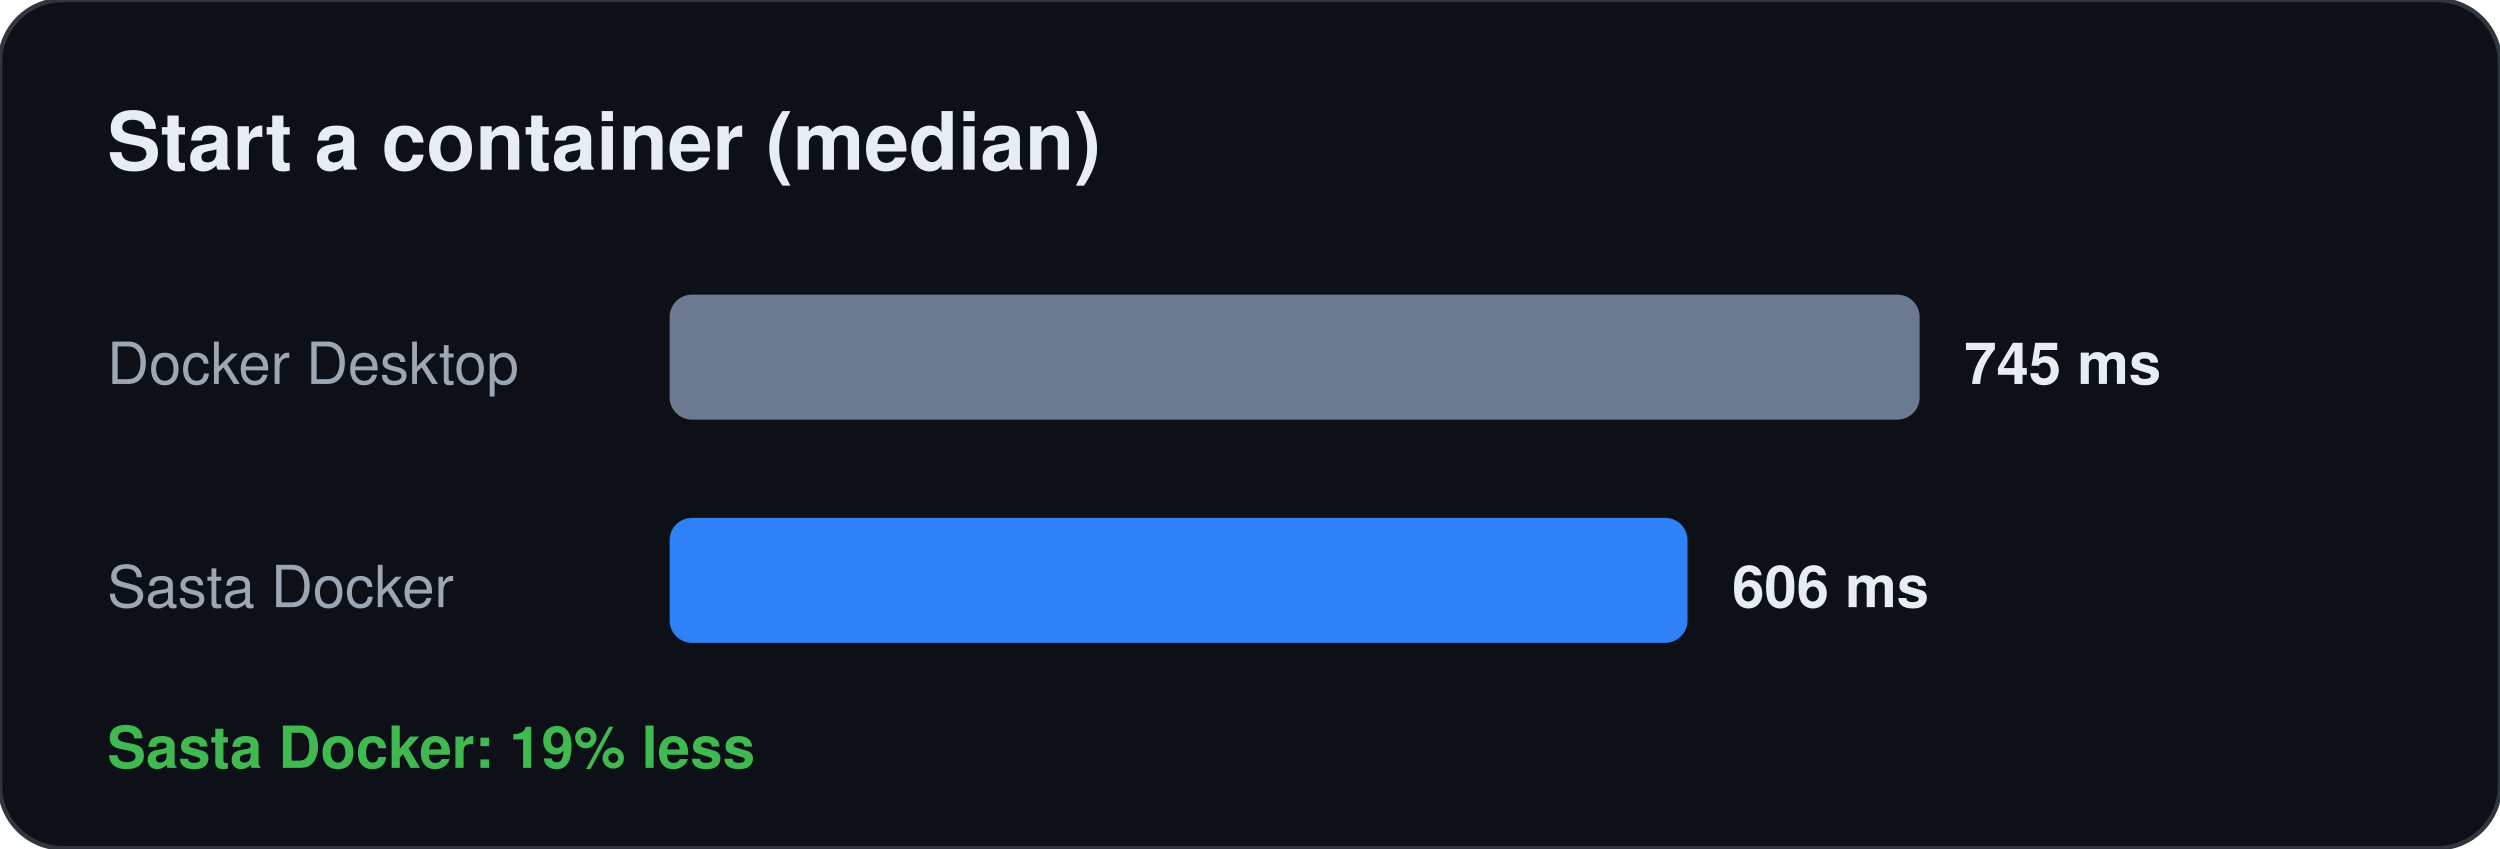
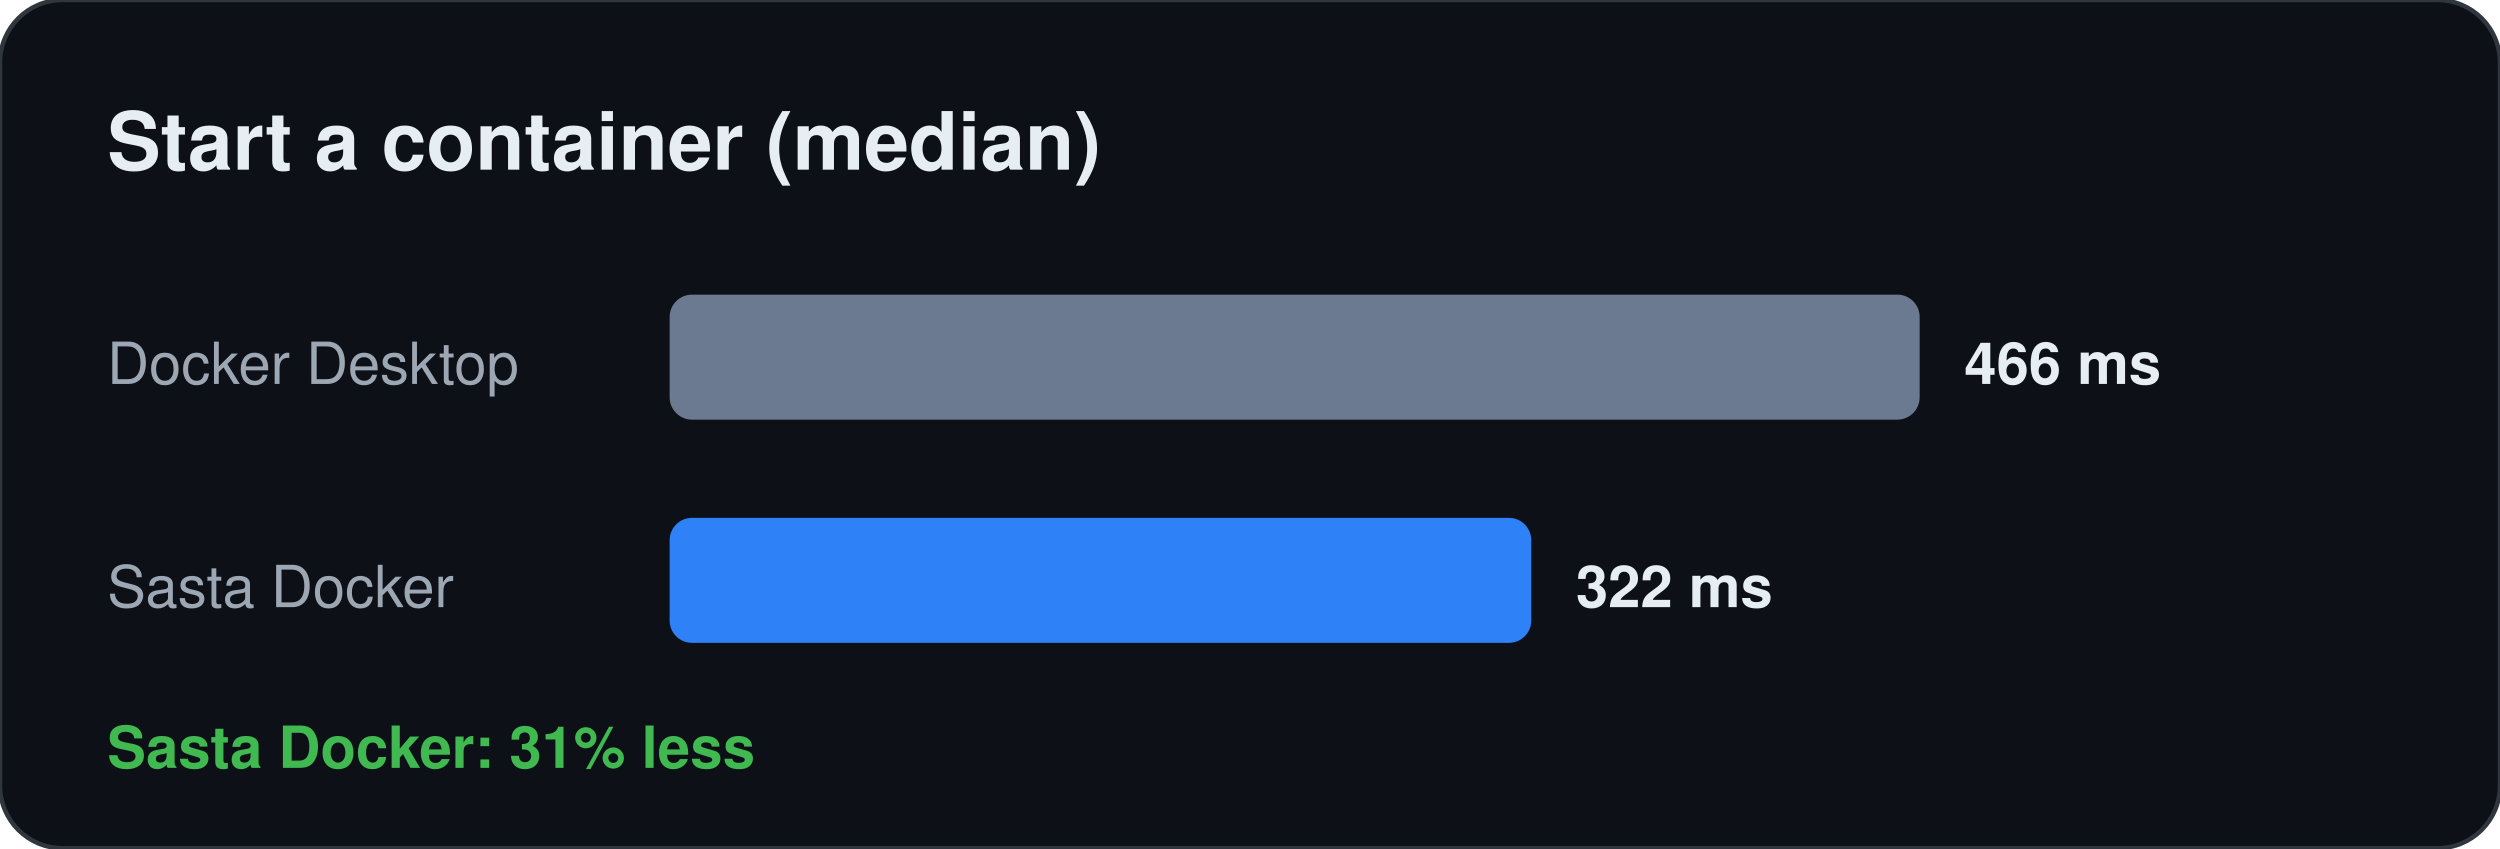
<svg xmlns="http://www.w3.org/2000/svg" width="560" height="190" viewBox="0 0 560 190" font-family="Segoe UI, Helvetica, Arial, sans-serif">
  <rect width="560" height="190" rx="14" fill="#0d1117" stroke="#30363d" />
  <text x="24" y="38" fill="#e6edf3" font-size="18" font-weight="600">Start a container (median)</text>
  <text x="24" y="86" fill="#9da7b3" font-size="13">Docker Desktop</text>
  <rect x="150" y="66" width="280" height="28" rx="5" fill="#6b7a90" />
-   <text x="440" y="86" fill="#e6edf3" font-size="13" font-weight="600">745 ms</text>
+   <text x="440" y="86" fill="#e6edf3" font-size="13" font-weight="600">466 ms</text>
  <text x="24" y="136" fill="#9da7b3" font-size="13">Sasta Docker</text>
-   <rect x="150" y="116" width="228" height="28" rx="5" fill="#2f81f7" />
-   <text x="388" y="136" fill="#e6edf3" font-size="13" font-weight="600">606 ms</text>
-   <text x="24" y="172" fill="#3fb950" font-size="13" font-weight="600">Sasta Docker: 19% less</text>
+   <rect x="150" y="116" width="193" height="28" rx="5" fill="#2f81f7" />
+   <text x="353" y="136" fill="#e6edf3" font-size="13" font-weight="600">322 ms</text>
+   <text x="24" y="172" fill="#3fb950" font-size="13" font-weight="600">Sasta Docker: 31% less</text>
</svg>
